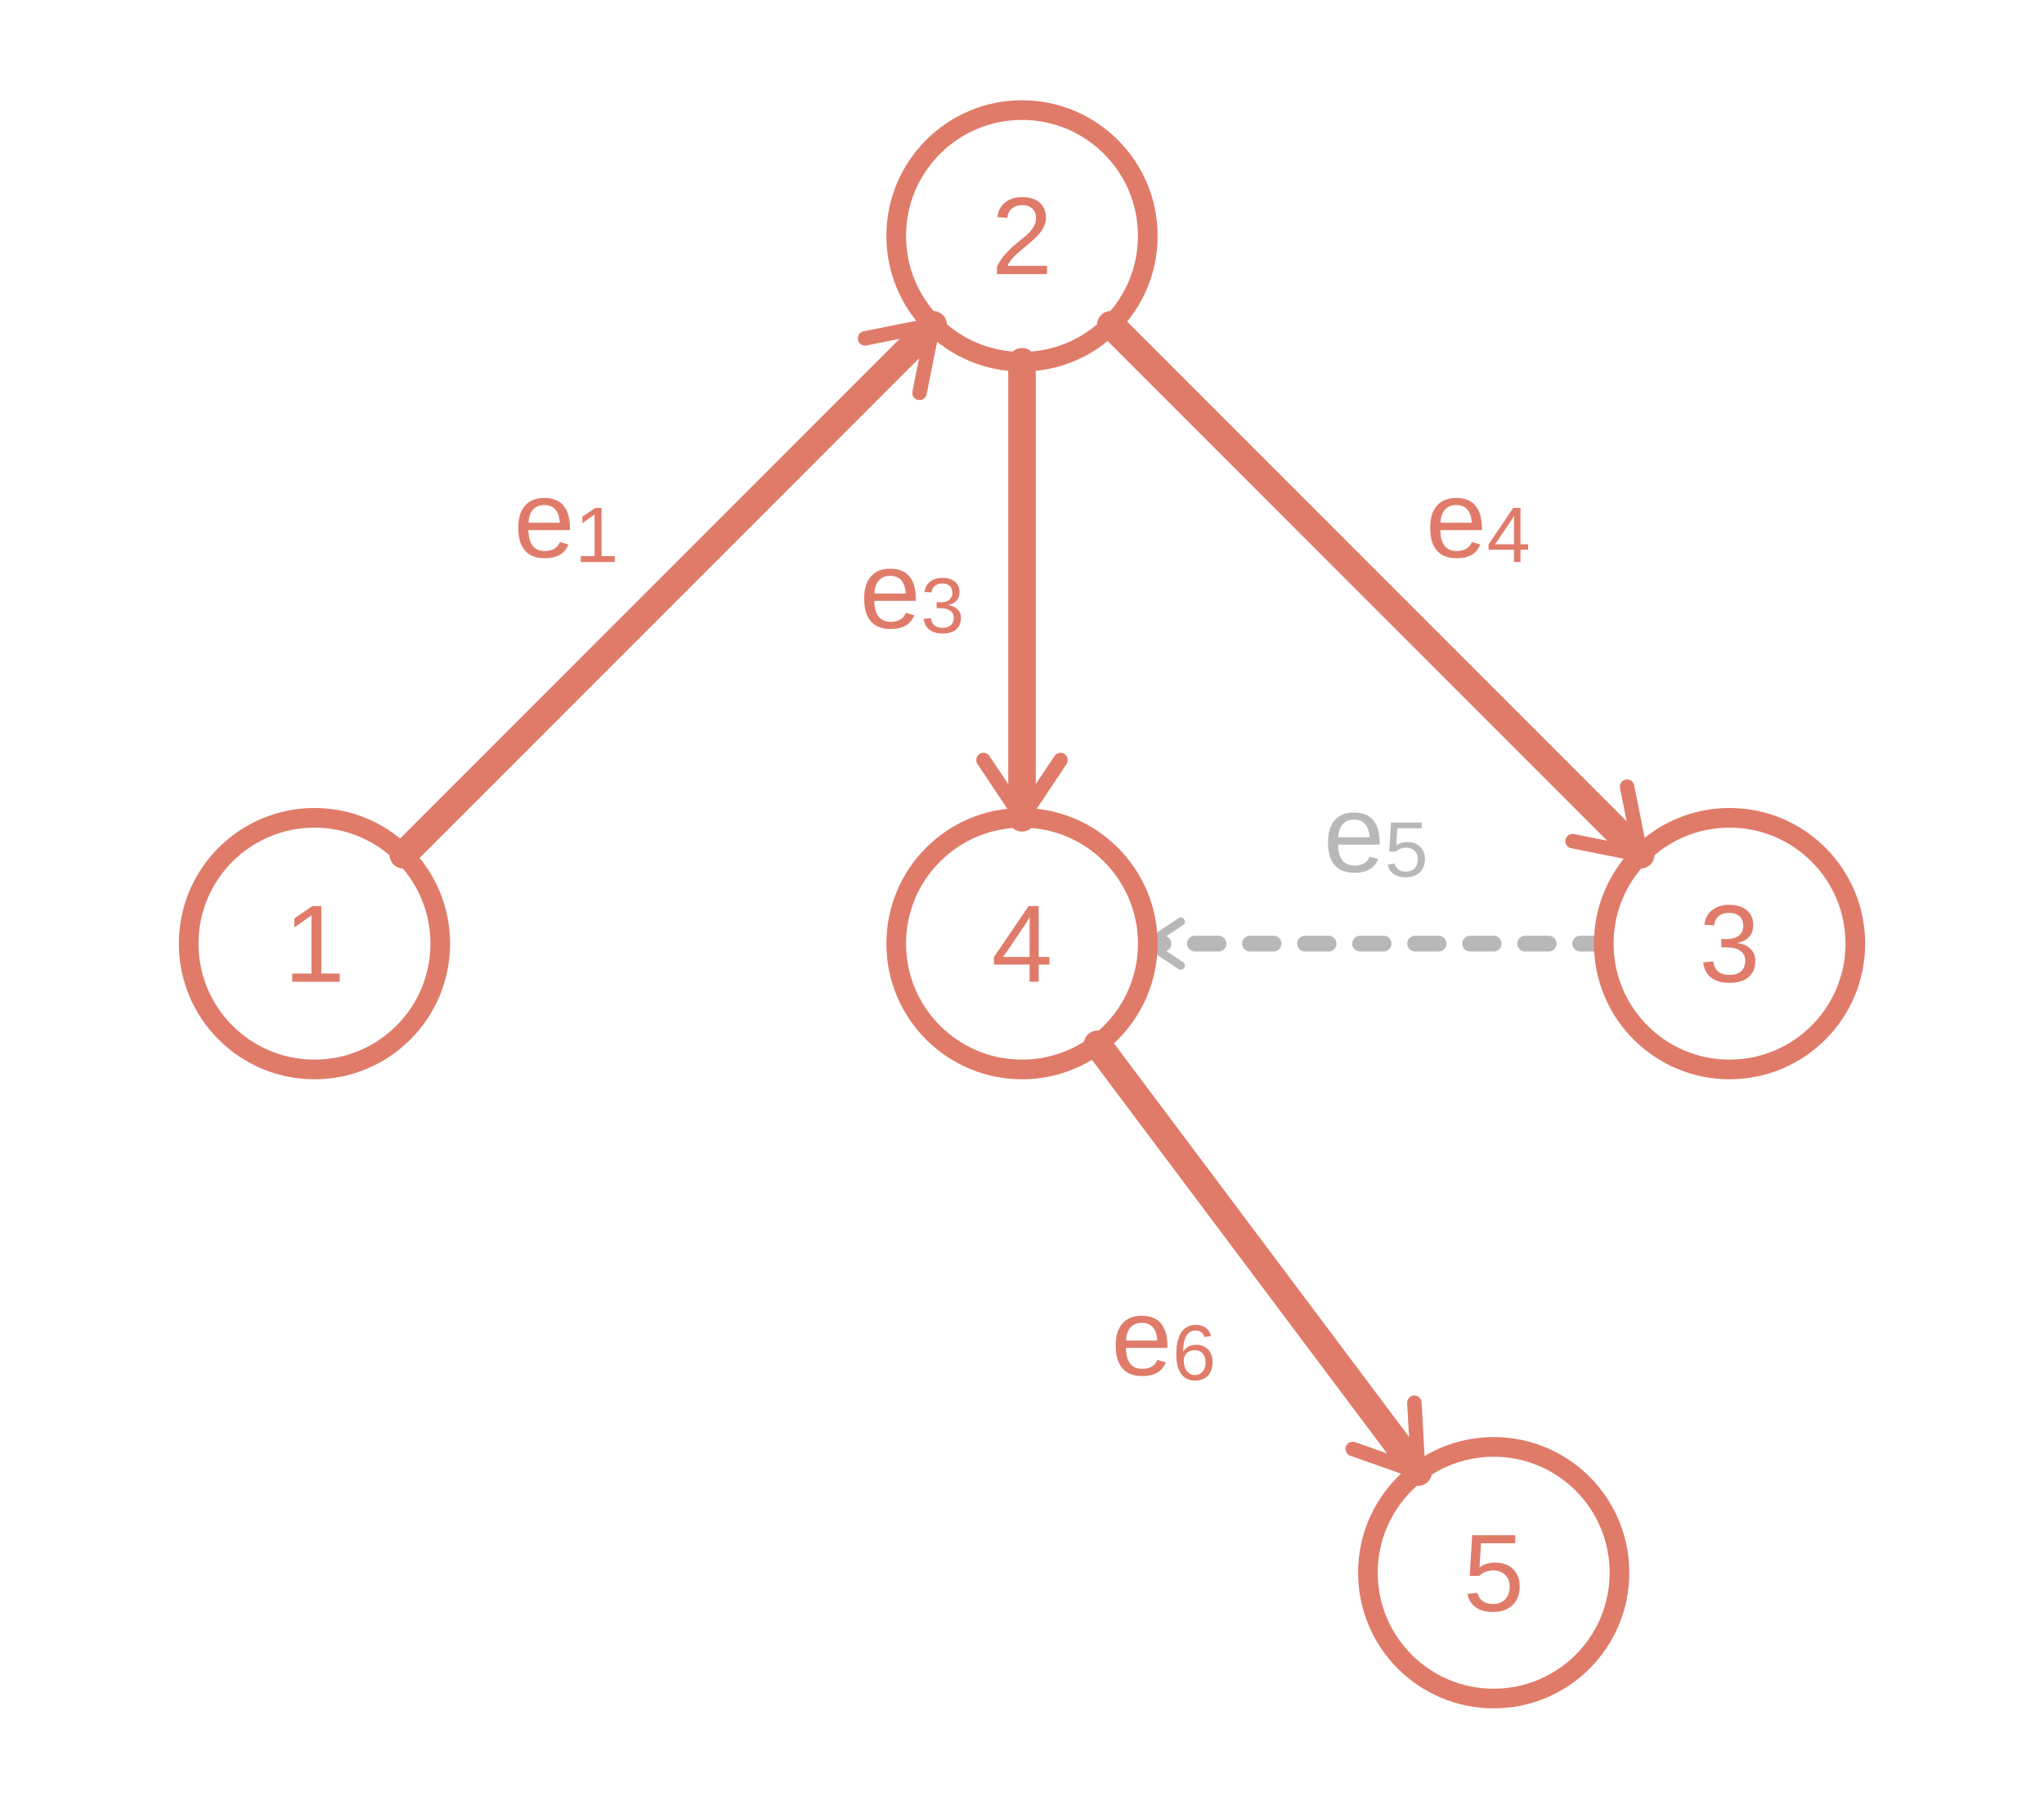
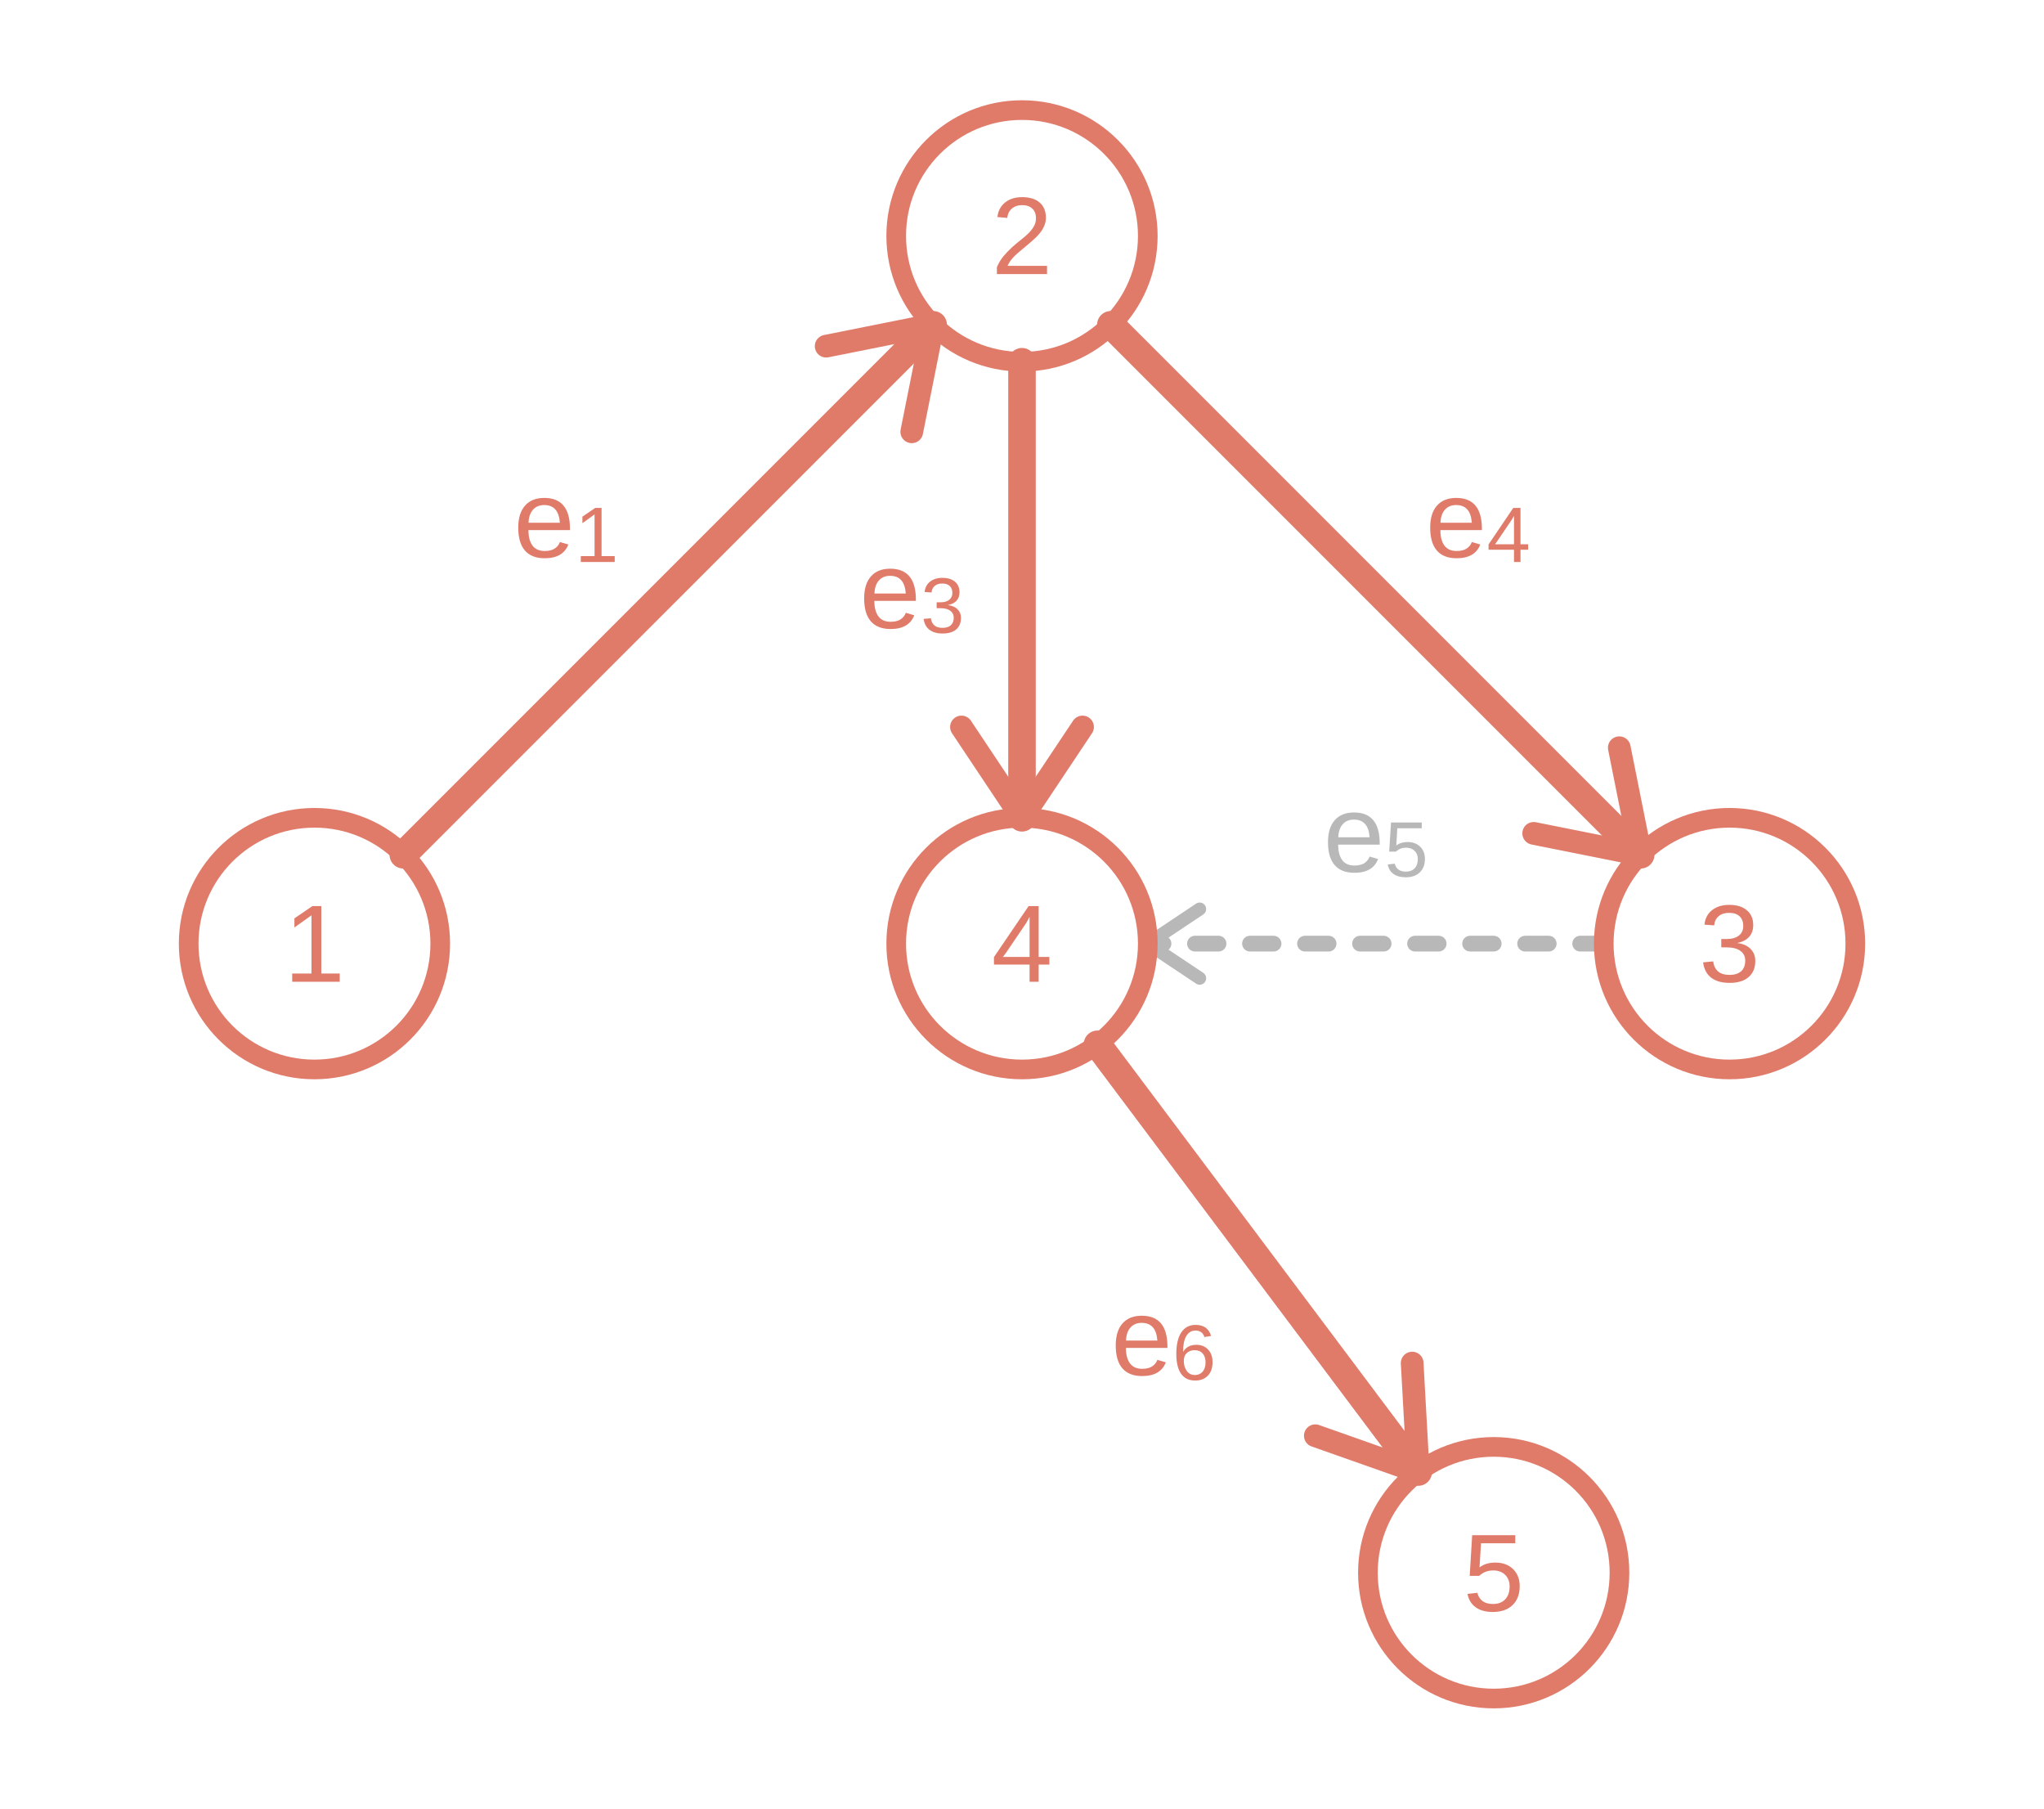
<svg xmlns="http://www.w3.org/2000/svg" width="260" height="230" viewBox="0 0 260 230">
  <style> text{font-family:"Helvetica Neue",Arial,sans-serif;fill:#b8b8b8;text-anchor:middle;dominant-baseline:central} .t{font-size:14px} .ti{font-size:14px;font-style:italic} .th{font-size:14px;font-weight:500} </style>
  <defs>
-     <marker id="arrow" viewBox="0 0 10 10" refX="8" refY="5" markerWidth="3.5" markerHeight="3.5" orient="auto-start-reverse">
+     <marker id="arrow" viewBox="0 0 10 10" refX="8" refY="5" markerWidth="5.5" markerHeight="5.5" orient="auto-start-reverse">
      <path d="M2 1L8 5L2 9" fill="none" stroke="#b8b8b8" stroke-width="1.5" stroke-linecap="round" stroke-linejoin="round" />
    </marker>
-     <marker id="arrowr" viewBox="0 0 10 10" refX="8" refY="5" markerWidth="3.5" markerHeight="3.5" orient="auto-start-reverse">
+     <marker id="arrowr" viewBox="0 0 10 10" refX="8" refY="5" markerWidth="5.5" markerHeight="5.5" orient="auto-start-reverse">
      <path d="M2 1L8 5L2 9" fill="none" stroke="#e07b6a" stroke-width="1.5" stroke-linecap="round" stroke-linejoin="round" />
    </marker>
  </defs>
  <line x1="51.3" y1="108.7" x2="118.7" y2="41.3" stroke="#e07b6a" stroke-width="3.5" fill="none" stroke-linecap="round" marker-end="url(#arrowr)" />
  <text class="t" style="fill:#e07b6a" x="72" y="66">e<tspan baseline-shift="sub" font-size="10">1</tspan>
  </text>
  <line x1="130.0" y1="46.0" x2="130.0" y2="104.0" stroke="#e07b6a" stroke-width="3.5" fill="none" stroke-linecap="round" marker-end="url(#arrowr)" />
  <text class="t" style="fill:#e07b6a" x="116" y="75">e<tspan baseline-shift="sub" font-size="10">3</tspan>
  </text>
  <line x1="141.3" y1="41.3" x2="208.7" y2="108.7" stroke="#e07b6a" stroke-width="3.5" fill="none" stroke-linecap="round" marker-end="url(#arrowr)" />
  <text class="t" style="fill:#e07b6a" x="188" y="66">e<tspan baseline-shift="sub" font-size="10">4</tspan>
  </text>
  <line x1="139.6" y1="132.8" x2="180.4" y2="187.2" stroke="#e07b6a" stroke-width="3.5" fill="none" stroke-linecap="round" marker-end="url(#arrowr)" />
  <text class="t" style="fill:#e07b6a" x="148" y="170">e<tspan baseline-shift="sub" font-size="10">6</tspan>
  </text>
  <line x1="204.0" y1="120.0" x2="146.0" y2="120.0" stroke="#b8b8b8" stroke-width="2" stroke-dasharray="3 4" fill="none" stroke-linecap="round" marker-end="url(#arrow)" />
  <text class="t" x="175" y="106">e<tspan baseline-shift="sub" font-size="10">5</tspan>
  </text>
  <circle cx="130" cy="30" r="16" fill="none" stroke="#e07b6a" stroke-width="2.5" />
  <text class="t" style="fill:#e07b6a" x="130" y="30">2</text>
  <circle cx="40" cy="120" r="16" fill="none" stroke="#e07b6a" stroke-width="2.5" />
  <text class="t" style="fill:#e07b6a" x="40" y="120">1</text>
  <circle cx="130" cy="120" r="16" fill="none" stroke="#e07b6a" stroke-width="2.5" />
  <text class="t" style="fill:#e07b6a" x="130" y="120">4</text>
  <circle cx="220" cy="120" r="16" fill="none" stroke="#e07b6a" stroke-width="2.5" />
  <text class="t" style="fill:#e07b6a" x="220" y="120">3</text>
  <circle cx="190" cy="200" r="16" fill="none" stroke="#e07b6a" stroke-width="2.5" />
  <text class="t" style="fill:#e07b6a" x="190" y="200">5</text>
</svg>
